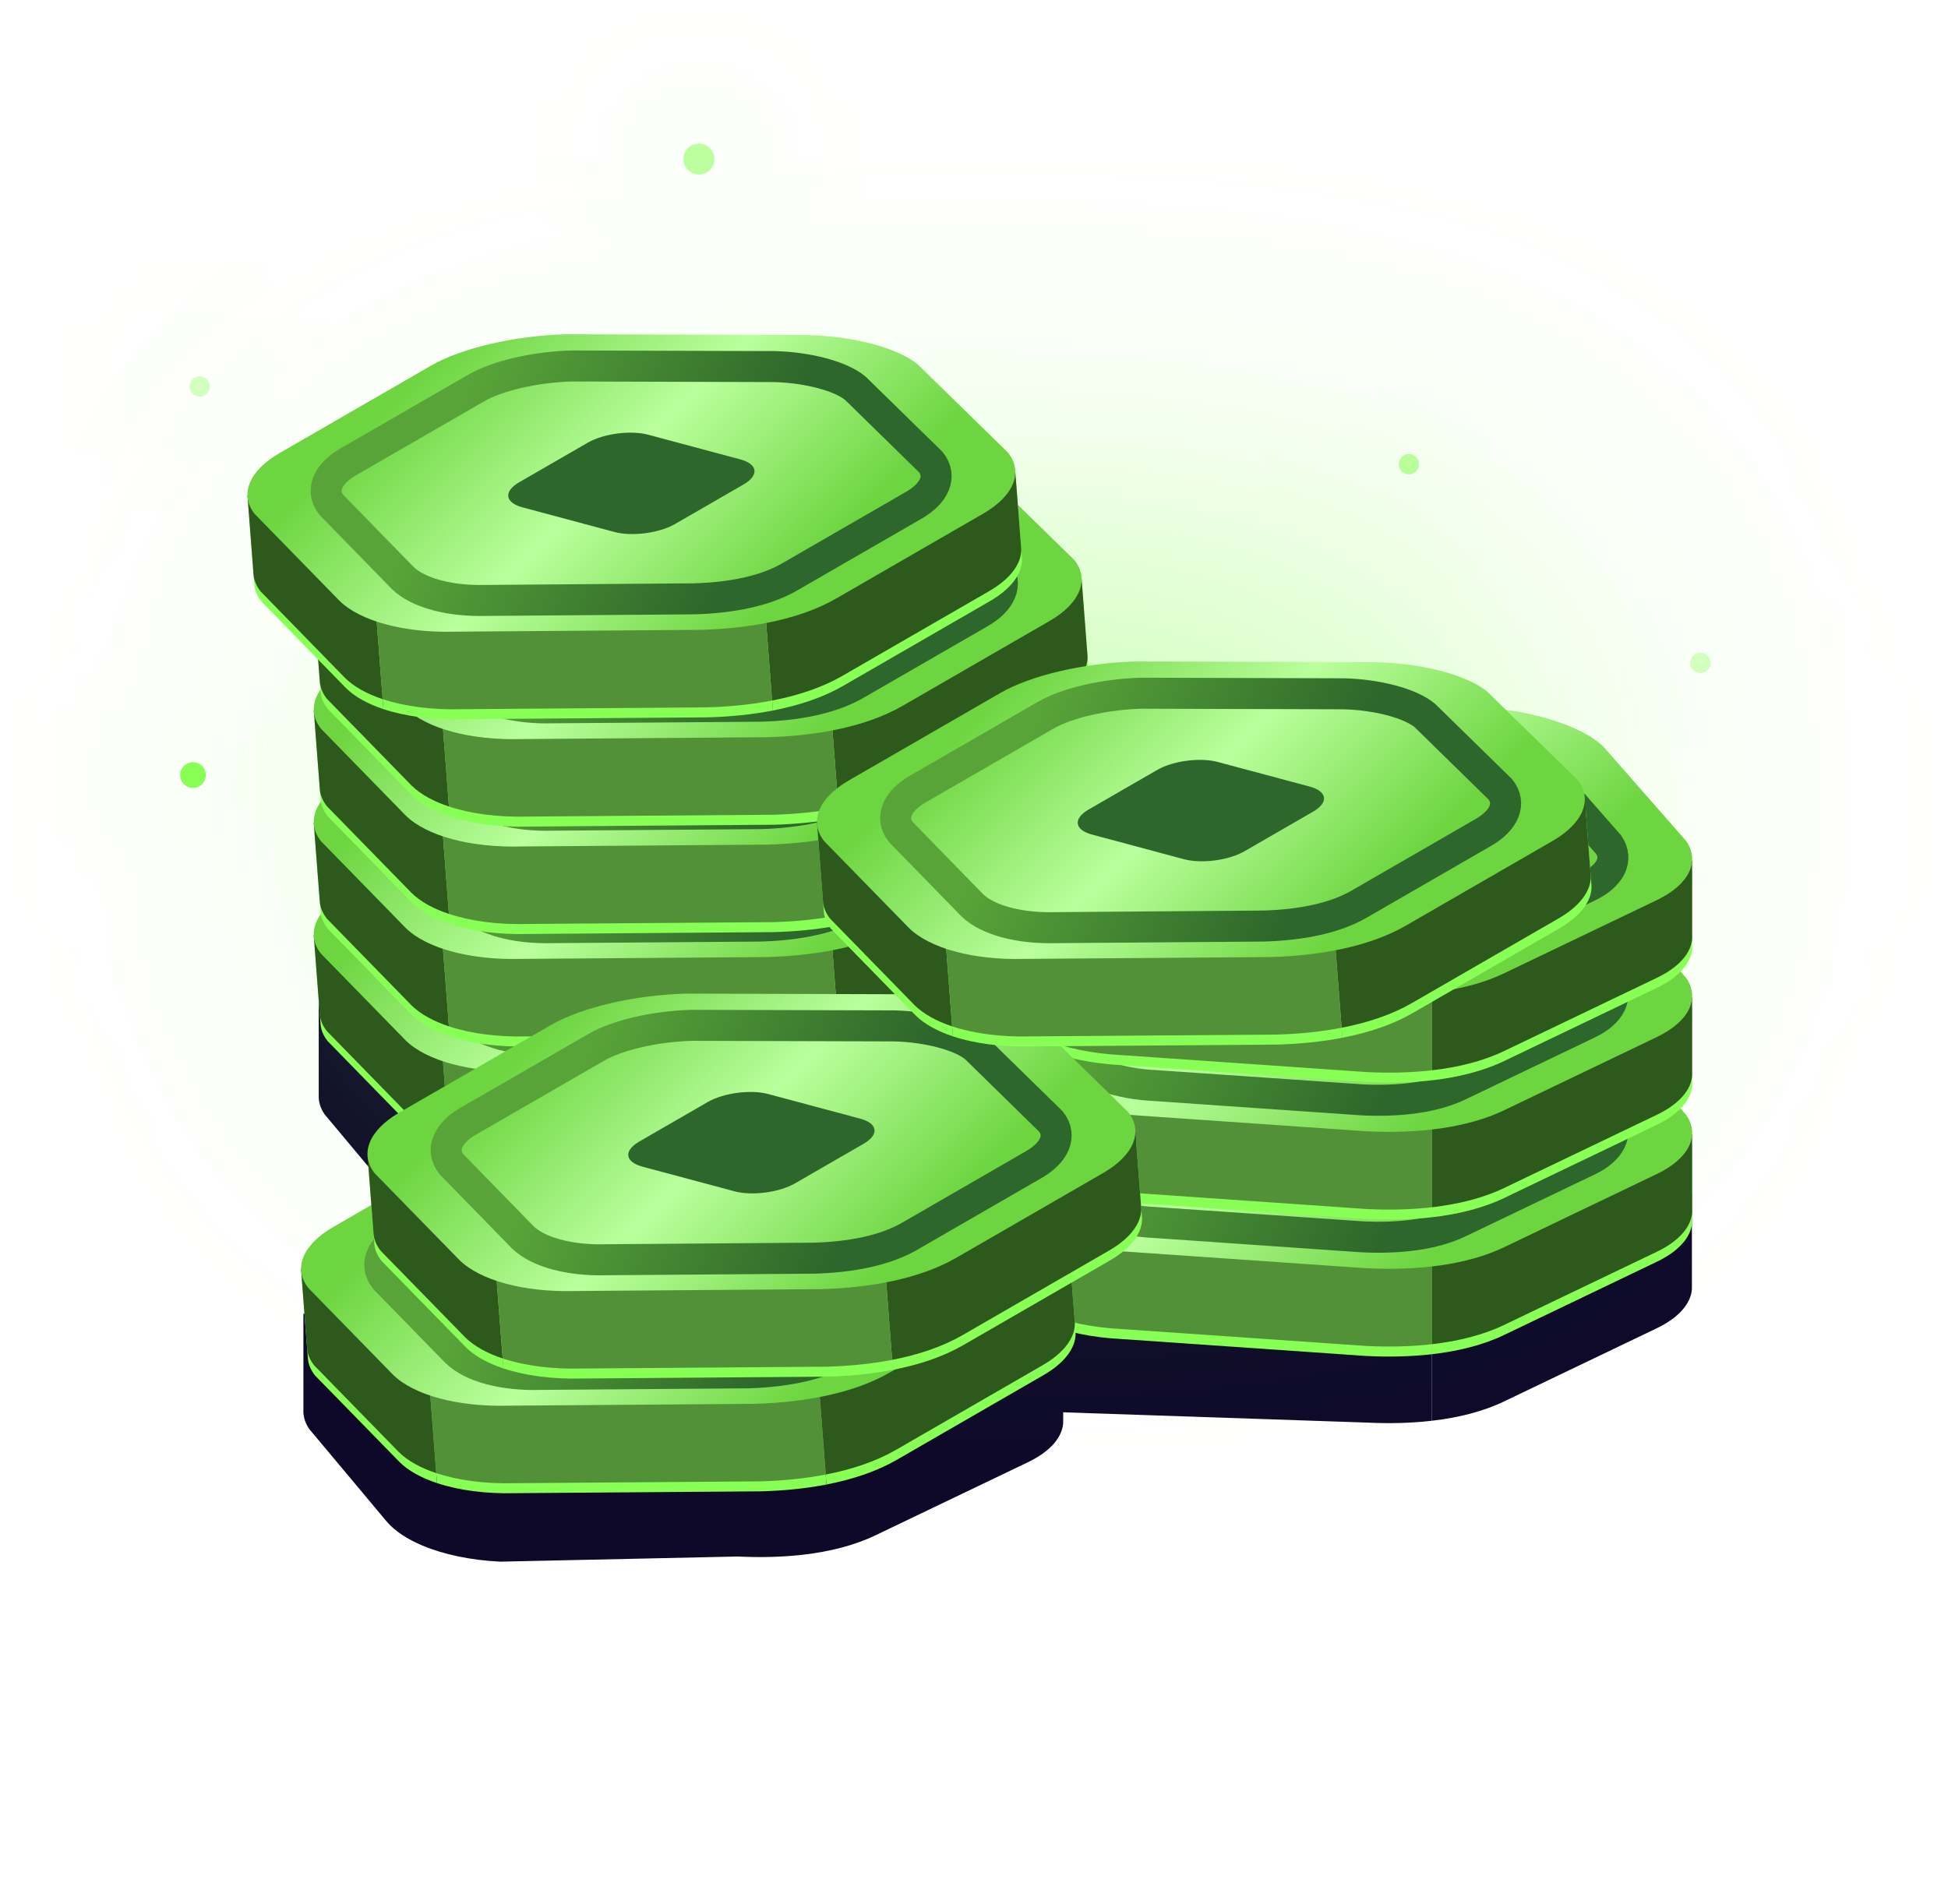
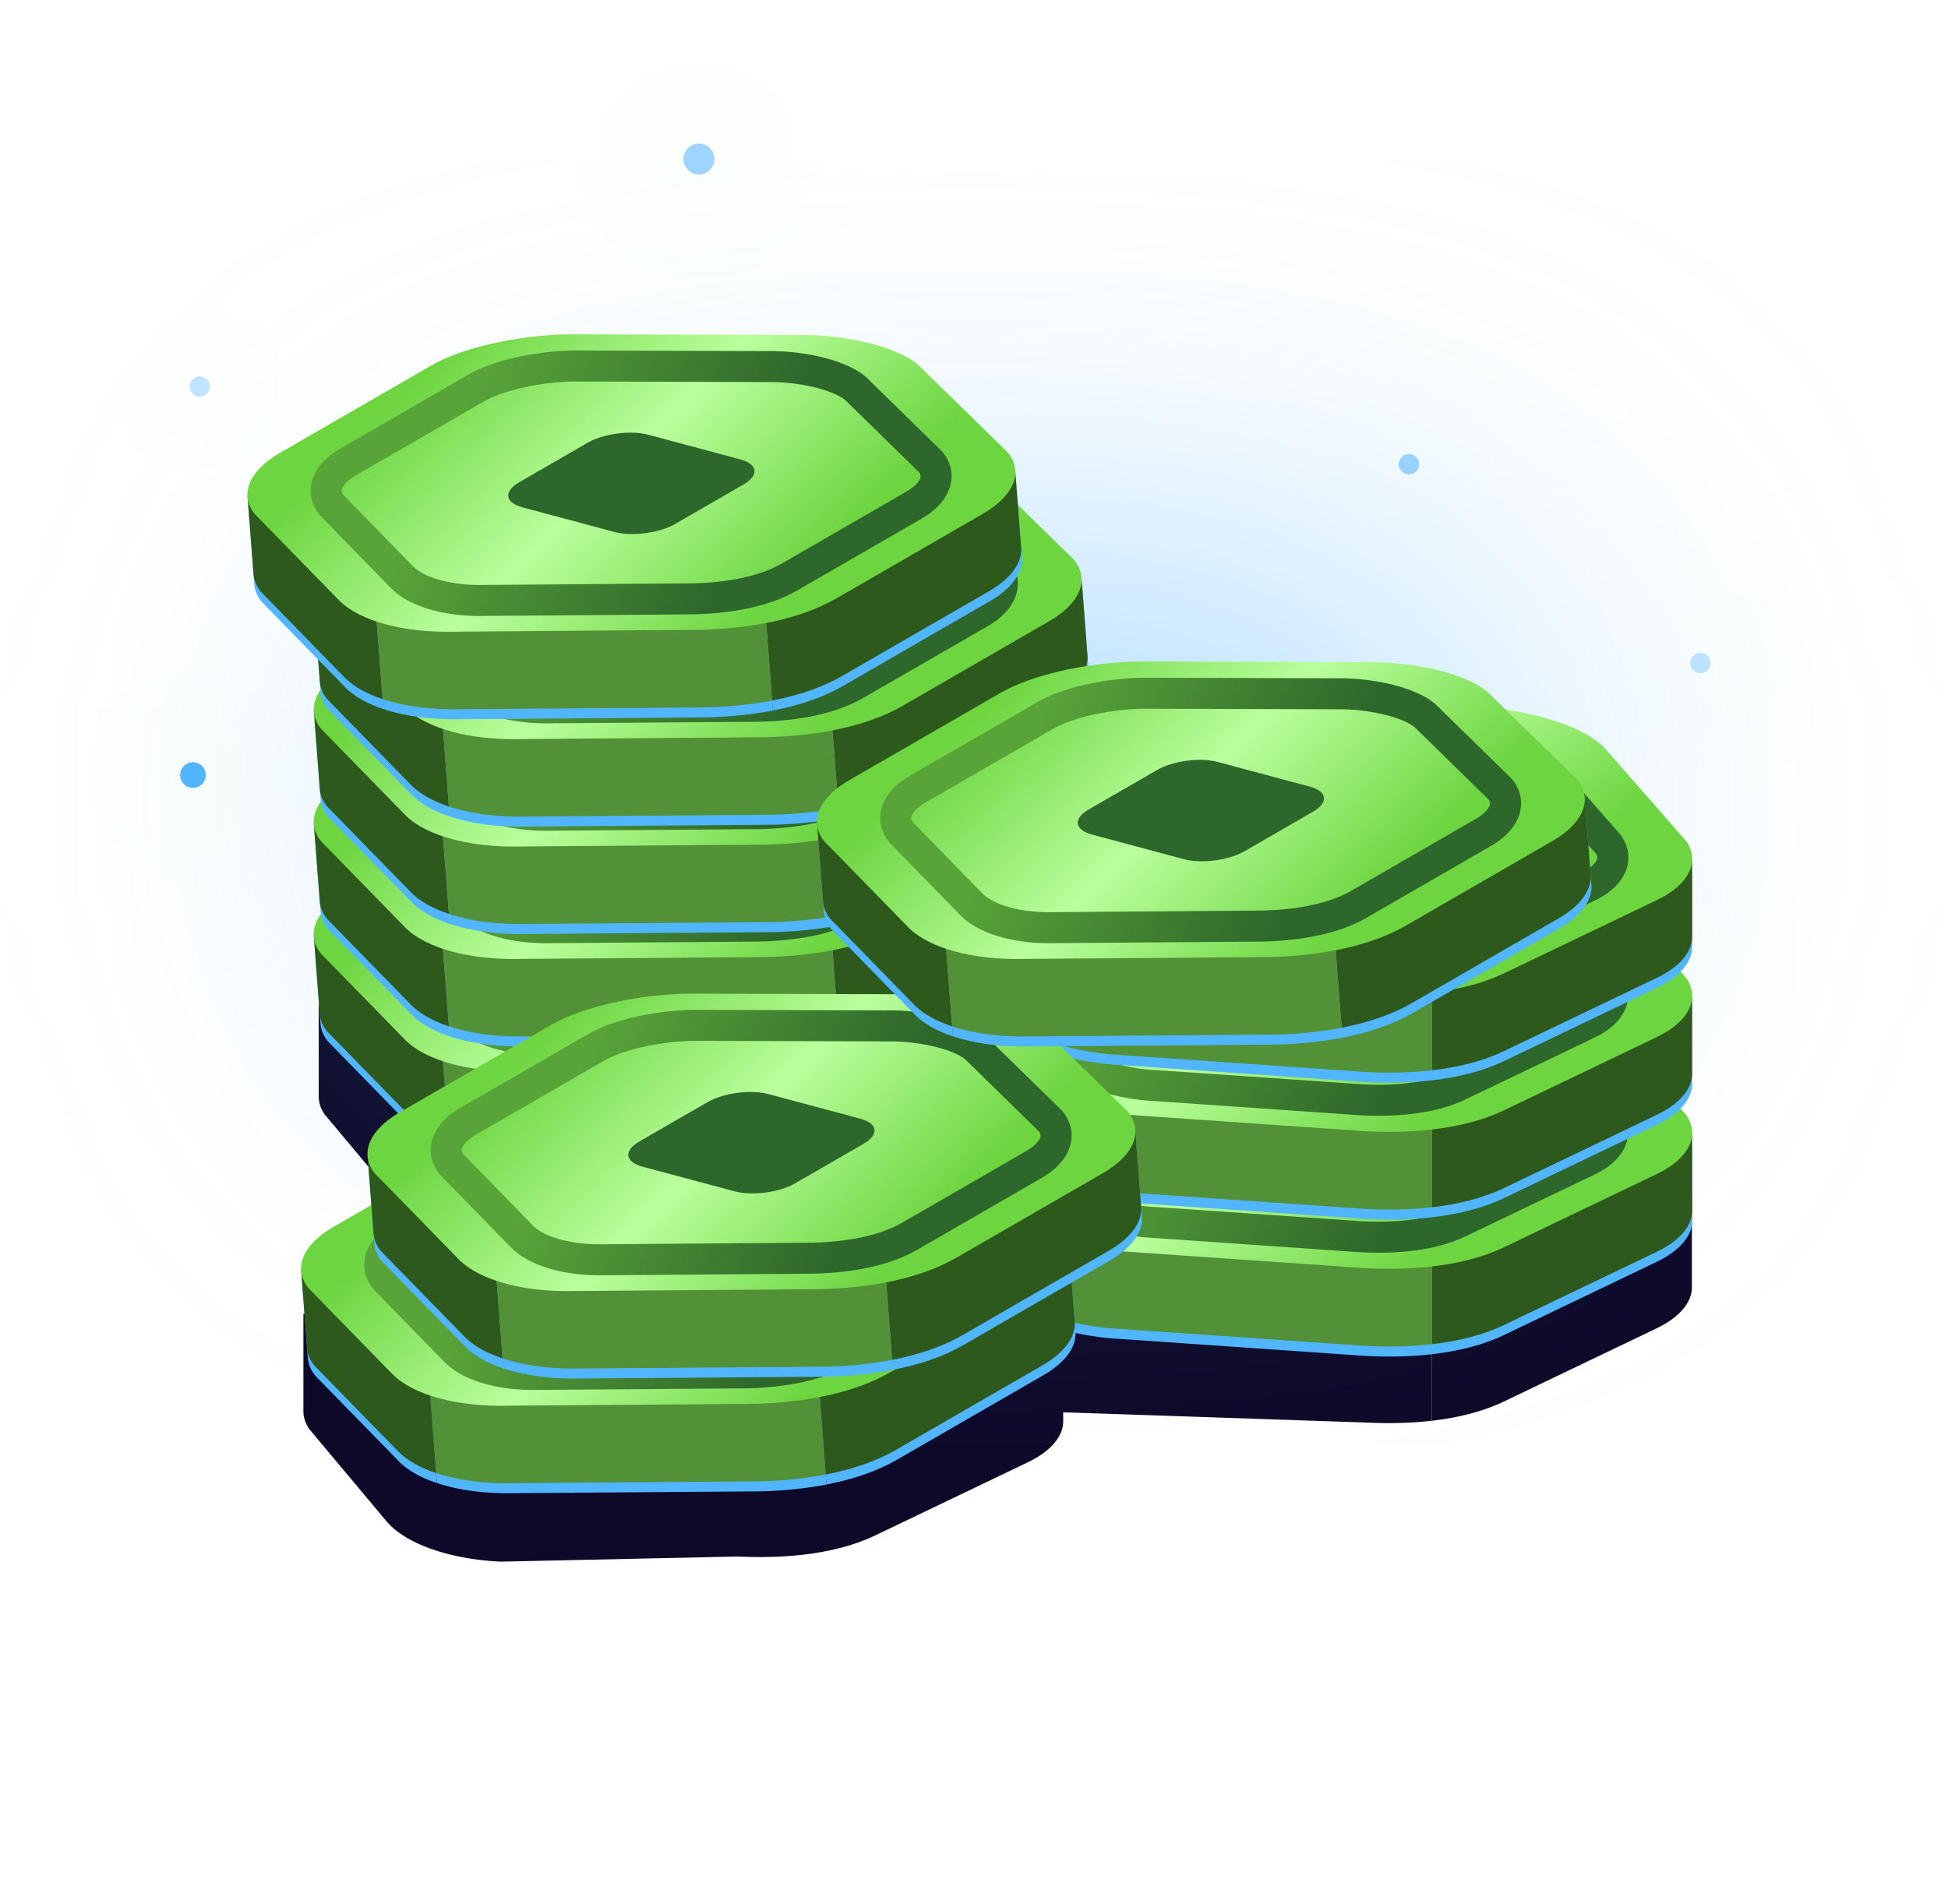
<svg xmlns="http://www.w3.org/2000/svg" width="88" height="86" viewBox="0 0 88 86" fill="none">
  <path fill-rule="evenodd" clip-rule="evenodd" d="M67.932 63.328L74.837 60.018C75.841 59.537 76.387 58.895 76.431 58.244L76.431 53.897L30.174 46.521L30.174 56.755C30.183 57.012 30.27 57.269 30.439 57.517L33.947 61.709C34.312 62.129 34.867 62.494 35.558 62.784L35.558 57.882L64.686 57.882L64.686 64.194C65.885 64.056 66.995 63.777 67.932 63.328Z" fill="#0E0929" />
  <path d="M39.064 63.51L61.728 64.276C62.742 64.326 63.741 64.304 64.686 64.194L64.686 57.882L35.558 57.882L35.558 62.784C36.514 63.185 37.73 63.444 39.064 63.51Z" fill="#0E0929" />
  <path d="M39.53 69.379L46.435 66.069C47.439 65.588 47.985 64.947 48.029 64.296L48.029 59.949L17.886 57.278L13.706 59.367L13.706 63.806C13.714 64.064 13.802 64.321 13.97 64.568L17.479 68.76C17.843 69.181 18.398 69.546 19.09 69.836C20.045 70.237 21.261 70.495 22.595 70.561L33.327 70.328C34.34 70.378 35.339 70.355 36.284 70.246C37.483 70.107 38.593 69.828 39.53 69.379Z" fill="#0E0929" />
  <path d="M42.222 56.16L49.128 52.85C50.131 52.369 50.677 51.727 50.721 51.076L50.721 46.729L18.579 43.058L14.398 45.148L14.398 49.587C14.407 49.844 14.494 50.101 14.663 50.349L18.171 54.541C18.536 54.961 19.091 55.326 19.782 55.617C20.738 56.017 21.954 56.276 23.288 56.342L36.019 57.108C37.032 57.158 38.032 57.136 38.977 57.027C40.176 56.888 41.286 56.609 42.222 56.16Z" fill="#0E0929" />
  <g filter="url(#filter0_f_917_8604)">
-     <rect x="19.867" y="27.072" width="48.089" height="18.282" rx="9.141" fill="#88FF55" fill-opacity="0.56" />
+     <rect x="19.867" y="27.072" width="48.089" height="18.282" rx="9.141" fill="#52B5FF" fill-opacity="0.56" />
  </g>
  <g filter="url(#filter1_d_917_8604)">
-     <circle cx="8.718" cy="35.02" r="0.581" fill="#88FF55" />
-     <circle cx="31.574" cy="7.186" r="0.7" fill="#88FF55" fill-opacity="0.56" />
-     <circle opacity="0.36" cx="9.024" cy="17.462" r="0.46" fill="#88FF55" />
-     <circle opacity="0.36" cx="76.815" cy="29.955" r="0.46" fill="#88FF55" />
-     <circle cx="63.647" cy="20.974" r="0.46" fill="#88FF55" fill-opacity="0.56" />
-     <circle cx="74.33" cy="42.803" r="0.556" fill="#88FF55" />
+     <circle cx="8.718" cy="35.02" r="0.581" fill="#52B5FF" />
+     <circle cx="31.574" cy="7.186" r="0.7" fill="#52B5FF" fill-opacity="0.56" />
+     <circle opacity="0.36" cx="9.024" cy="17.462" r="0.46" fill="#52B5FF" />
+     <circle opacity="0.36" cx="76.815" cy="29.955" r="0.46" fill="#52B5FF" />
+     <circle cx="63.647" cy="20.974" r="0.46" fill="#52B5FF" fill-opacity="0.56" />
+     <circle cx="74.33" cy="42.803" r="0.556" fill="#52B5FF" />
  </g>
-   <path fill-rule="evenodd" clip-rule="evenodd" d="M41.078 50.857L47.71 47.028C48.673 46.472 49.169 45.79 49.163 45.138L48.893 41.629L14.206 42.705L14.483 46.306C14.511 46.562 14.618 46.811 14.805 47.045L18.624 50.957C19.02 51.348 19.601 51.669 20.313 51.906L19.937 47.017L37.425 45.675L37.908 51.969C39.093 51.739 40.178 51.377 41.078 50.857Z" fill="#88FF55" />
-   <path d="M23.863 52.361L34.965 52.277C35.979 52.25 36.974 52.151 37.908 51.969L37.425 45.675L19.937 47.017L20.313 51.906C21.296 52.232 22.528 52.397 23.863 52.361Z" fill="#88FF55" />
+   <path fill-rule="evenodd" clip-rule="evenodd" d="M41.078 50.857L47.71 47.028C48.673 46.472 49.169 45.79 49.163 45.138L48.893 41.629L14.206 42.705L14.483 46.306C14.511 46.562 14.618 46.811 14.805 47.045L18.624 50.957C19.02 51.348 19.601 51.669 20.313 51.906L19.937 47.017L37.425 45.675L37.908 51.969C39.093 51.739 40.178 51.377 41.078 50.857Z" fill="#52B5FF" />
+   <path d="M23.863 52.361L34.965 52.277C35.979 52.25 36.974 52.151 37.908 51.969L37.425 45.675L19.937 47.017L20.313 51.906C21.296 52.232 22.528 52.397 23.863 52.361Z" fill="#52B5FF" />
  <path fill-rule="evenodd" clip-rule="evenodd" d="M41.043 50.406L47.675 46.577C48.638 46.021 49.134 45.339 49.128 44.687L48.859 41.178L14.172 42.254L14.448 45.855C14.476 46.111 14.583 46.36 14.771 46.594L18.589 50.505C18.985 50.897 19.566 51.218 20.278 51.455L19.903 46.566L37.39 45.224L37.873 51.518C39.058 51.288 40.144 50.925 41.043 50.406Z" fill="#2E591C" />
  <path d="M23.828 51.909L34.931 51.826C35.944 51.798 36.94 51.7 37.873 51.518L37.39 45.224L19.903 46.566L20.278 51.455C21.261 51.781 22.494 51.946 23.828 51.909Z" fill="#539139" />
  <path fill-rule="evenodd" clip-rule="evenodd" d="M44.461 36.34L48.529 40.318C49.222 41.183 48.813 42.263 47.406 43.075L40.774 46.904C39.166 47.832 36.963 48.261 34.662 48.324L23.56 48.407C21.259 48.47 19.263 47.935 18.32 47.003L14.502 43.092C13.809 42.227 14.218 41.147 15.624 40.335L22.458 36.39C23.864 35.578 26.269 35.033 28.57 34.97L39.471 35.003C41.571 35.056 43.567 35.59 44.461 36.34Z" fill="url(#paint0_linear_917_8604)" />
  <path fill-rule="evenodd" clip-rule="evenodd" d="M26.447 41.656C25.732 42.068 25.799 42.576 26.596 42.789L30.75 43.902C31.547 44.116 32.773 43.955 33.487 43.542L36.582 41.755C37.297 41.343 37.23 40.835 36.433 40.621L32.279 39.508C31.482 39.295 30.256 39.456 29.541 39.869L26.447 41.656Z" fill="#2E672B" />
  <path d="M37.978 36.429C39.501 36.469 40.979 36.865 41.632 37.407L45.049 40.752C45.548 41.387 45.219 42.148 44.282 42.689L38.664 45.933C37.569 46.565 36.06 46.875 34.341 46.923L24.976 46.994L24.936 46.995C23.339 47.039 21.878 46.666 21.175 45.971L17.96 42.675C17.457 42.039 17.786 41.276 18.724 40.734L24.512 37.392C25.449 36.851 27.13 36.452 28.816 36.402L37.978 36.429Z" stroke="url(#paint1_linear_917_8604)" stroke-width="1.401" stroke-miterlimit="10" />
-   <path fill-rule="evenodd" clip-rule="evenodd" d="M41.078 45.776L47.711 41.947C48.674 41.391 49.169 40.71 49.163 40.057L48.894 36.548L14.207 37.624L14.484 41.225C14.512 41.481 14.619 41.731 14.806 41.965L18.625 45.876C19.02 46.267 19.602 46.588 20.314 46.825L19.938 41.936L37.426 40.594L37.909 46.889C39.093 46.659 40.179 46.296 41.078 45.776Z" fill="#88FF55" />
-   <path d="M23.864 47.28L34.966 47.197C35.98 47.169 36.975 47.07 37.909 46.889L37.426 40.594L19.938 41.936L20.314 46.825C21.297 47.152 22.529 47.316 23.864 47.28Z" fill="#88FF55" />
+   <path fill-rule="evenodd" clip-rule="evenodd" d="M41.078 45.776L47.711 41.947C48.674 41.391 49.169 40.71 49.163 40.057L48.894 36.548L14.207 37.624L14.484 41.225C14.512 41.481 14.619 41.731 14.806 41.965L18.625 45.876C19.02 46.267 19.602 46.588 20.314 46.825L19.938 41.936L37.426 40.594L37.909 46.889C39.093 46.659 40.179 46.296 41.078 45.776Z" fill="#52B5FF" />
+   <path d="M23.864 47.28L34.966 47.197C35.98 47.169 36.975 47.07 37.909 46.889L37.426 40.594L19.938 41.936L20.314 46.825C21.297 47.152 22.529 47.316 23.864 47.28Z" fill="#52B5FF" />
  <path fill-rule="evenodd" clip-rule="evenodd" d="M41.044 45.325L47.676 41.496C48.639 40.94 49.135 40.258 49.129 39.606L48.86 36.097L14.172 37.173L14.449 40.774C14.477 41.03 14.584 41.279 14.771 41.513L18.59 45.425C18.986 45.816 19.567 46.137 20.279 46.374L19.904 41.485L37.391 40.143L37.874 46.438C39.059 46.207 40.145 45.844 41.044 45.325Z" fill="#2E591C" />
  <path d="M23.829 46.828L34.931 46.745C35.945 46.718 36.941 46.619 37.874 46.438L37.391 40.143L19.904 41.485L20.279 46.374C21.262 46.7 22.494 46.865 23.829 46.828Z" fill="#539139" />
  <path fill-rule="evenodd" clip-rule="evenodd" d="M44.462 31.259L48.53 35.237C49.223 36.102 48.814 37.182 47.407 37.994L40.775 41.823C39.167 42.751 36.964 43.18 34.663 43.243L23.561 43.326C21.26 43.389 19.264 42.855 18.321 41.922L14.503 38.011C13.81 37.146 14.219 36.066 15.625 35.254L22.459 31.309C23.865 30.497 26.27 29.952 28.571 29.889L39.472 29.922C41.572 29.975 43.568 30.51 44.462 31.259Z" fill="url(#paint2_linear_917_8604)" />
  <path fill-rule="evenodd" clip-rule="evenodd" d="M26.448 36.575C25.733 36.987 25.8 37.495 26.597 37.708L30.751 38.822C31.548 39.035 32.774 38.874 33.488 38.461L36.583 36.674C37.298 36.262 37.231 35.754 36.434 35.541L32.28 34.428C31.483 34.214 30.257 34.375 29.543 34.788L26.448 36.575Z" fill="#2E672B" />
  <path d="M37.979 31.348C39.502 31.388 40.98 31.784 41.633 32.327L45.05 35.671C45.549 36.306 45.22 37.068 44.283 37.608L38.664 40.852C37.57 41.484 36.062 41.794 34.342 41.842L24.977 41.914L24.937 41.914C23.34 41.958 21.878 41.585 21.176 40.89L17.961 37.594C17.458 36.958 17.787 36.195 18.725 35.653L24.513 32.311C25.45 31.771 27.131 31.371 28.817 31.321L37.979 31.348Z" stroke="url(#paint3_linear_917_8604)" stroke-width="1.401" stroke-miterlimit="10" />
-   <path fill-rule="evenodd" clip-rule="evenodd" d="M41.08 40.696L47.712 36.867C48.675 36.311 49.17 35.629 49.164 34.977L48.895 31.468L14.208 32.544L14.485 36.145C14.513 36.4 14.62 36.65 14.807 36.884L18.626 40.795C19.021 41.187 19.603 41.508 20.314 41.744L19.939 36.856L37.427 35.514L37.91 41.808C39.094 41.578 40.18 41.215 41.08 40.696Z" fill="#88FF55" />
-   <path d="M23.865 42.199L34.967 42.116C35.981 42.088 36.976 41.989 37.91 41.808L37.427 35.514L19.939 36.856L20.314 41.744C21.298 42.071 22.53 42.236 23.865 42.199Z" fill="#88FF55" />
+   <path fill-rule="evenodd" clip-rule="evenodd" d="M41.08 40.696L47.712 36.867C48.675 36.311 49.17 35.629 49.164 34.977L48.895 31.468L14.208 32.544L14.485 36.145C14.513 36.4 14.62 36.65 14.807 36.884L18.626 40.795C19.021 41.187 19.603 41.508 20.314 41.744L19.939 36.856L37.427 35.514L37.91 41.808C39.094 41.578 40.18 41.215 41.08 40.696Z" fill="#52B5FF" />
+   <path d="M23.865 42.199L34.967 42.116C35.981 42.088 36.976 41.989 37.91 41.808L37.427 35.514L19.939 36.856L20.314 41.744C21.298 42.071 22.53 42.236 23.865 42.199Z" fill="#52B5FF" />
  <path fill-rule="evenodd" clip-rule="evenodd" d="M41.045 40.245L47.677 36.416C48.64 35.859 49.136 35.178 49.13 34.526L48.861 31.016L14.174 32.092L14.45 35.693C14.478 35.949 14.585 36.199 14.772 36.433L18.591 40.344C18.987 40.735 19.568 41.057 20.28 41.293L19.905 36.405L37.392 35.063L37.875 41.357C39.06 41.127 40.146 40.764 41.045 40.245Z" fill="#2E591C" />
  <path d="M23.83 41.748L34.932 41.665C35.946 41.637 36.941 41.538 37.875 41.357L37.392 35.063L19.905 36.405L20.28 41.293C21.263 41.62 22.495 41.785 23.83 41.748Z" fill="#539139" />
  <path fill-rule="evenodd" clip-rule="evenodd" d="M44.463 26.178L48.531 30.156C49.224 31.022 48.815 32.101 47.408 32.913L40.776 36.742C39.168 37.671 36.965 38.1 34.664 38.163L23.562 38.246C21.261 38.309 19.265 37.774 18.322 36.842L14.504 32.931C13.811 32.065 14.22 30.986 15.626 30.174L22.459 26.229C23.866 25.416 26.271 24.871 28.572 24.808L39.473 24.841C41.573 24.894 43.569 25.429 44.463 26.178Z" fill="url(#paint4_linear_917_8604)" />
  <path fill-rule="evenodd" clip-rule="evenodd" d="M26.448 31.494C25.734 31.907 25.801 32.414 26.598 32.628L30.752 33.741C31.549 33.955 32.775 33.793 33.489 33.381L36.584 31.594C37.299 31.181 37.232 30.674 36.435 30.46L32.281 29.347C31.483 29.133 30.258 29.295 29.544 29.707L26.448 31.494Z" fill="#2E672B" />
  <path d="M37.98 26.267C39.503 26.307 40.981 26.704 41.634 27.246L45.05 30.59C45.55 31.226 45.221 31.987 44.284 32.528L38.666 35.772C37.571 36.404 36.062 36.714 34.343 36.762L24.978 36.833L24.938 36.834C23.341 36.878 21.88 36.505 21.177 35.81L17.962 32.513C17.459 31.878 17.788 31.114 18.726 30.573L24.514 27.231C25.451 26.69 27.132 26.29 28.817 26.241L37.98 26.267Z" stroke="url(#paint5_linear_917_8604)" stroke-width="1.401" stroke-miterlimit="10" />
-   <path fill-rule="evenodd" clip-rule="evenodd" d="M41.081 35.844L47.713 32.015C48.676 31.458 49.171 30.777 49.165 30.124L48.896 26.615L14.209 27.691L14.486 31.292C14.514 31.548 14.621 31.798 14.808 32.032L18.627 35.943C19.022 36.334 19.604 36.656 20.316 36.892L19.94 32.004L37.428 30.662L37.911 36.956C39.096 36.726 40.181 36.363 41.081 35.844Z" fill="#88FF55" />
-   <path d="M23.866 37.347L34.968 37.264C35.982 37.236 36.977 37.137 37.911 36.956L37.428 30.662L19.94 32.004L20.316 36.892C21.299 37.219 22.531 37.383 23.866 37.347Z" fill="#88FF55" />
+   <path fill-rule="evenodd" clip-rule="evenodd" d="M41.081 35.844L47.713 32.015C48.676 31.458 49.171 30.777 49.165 30.124L48.896 26.615L14.209 27.691L14.486 31.292C14.514 31.548 14.621 31.798 14.808 32.032L18.627 35.943C19.022 36.334 19.604 36.656 20.316 36.892L19.94 32.004L37.428 30.662L37.911 36.956C39.096 36.726 40.181 36.363 41.081 35.844Z" fill="#52B5FF" />
+   <path d="M23.866 37.347L34.968 37.264C35.982 37.236 36.977 37.137 37.911 36.956L37.428 30.662L19.94 32.004L20.316 36.892C21.299 37.219 22.531 37.383 23.866 37.347Z" fill="#52B5FF" />
  <path fill-rule="evenodd" clip-rule="evenodd" d="M41.046 35.392L47.678 31.563C48.641 31.007 49.137 30.326 49.131 29.673L48.862 26.164L14.175 27.24L14.451 30.841C14.479 31.097 14.586 31.347 14.773 31.581L18.592 35.492C18.988 35.883 19.569 36.204 20.281 36.441L19.906 31.552L37.393 30.21L37.876 36.505C39.061 36.275 40.147 35.912 41.046 35.392Z" fill="#2E591C" />
  <path d="M23.831 36.896L34.933 36.812C35.947 36.785 36.942 36.686 37.876 36.505L37.393 30.21L19.906 31.552L20.281 36.441C21.264 36.767 22.496 36.932 23.831 36.896Z" fill="#539139" />
  <path fill-rule="evenodd" clip-rule="evenodd" d="M44.464 21.326L48.532 25.304C49.225 26.169 48.816 27.249 47.409 28.061L40.777 31.89C39.169 32.819 36.966 33.247 34.665 33.31L23.563 33.393C21.262 33.456 19.266 32.922 18.323 31.989L14.505 28.078C13.812 27.213 14.221 26.134 15.627 25.321L22.46 21.376C23.867 20.564 26.272 20.019 28.573 19.956L39.474 19.989C41.574 20.042 43.57 20.577 44.464 21.326Z" fill="url(#paint6_linear_917_8604)" />
  <path fill-rule="evenodd" clip-rule="evenodd" d="M26.45 26.642C25.735 27.054 25.802 27.562 26.599 27.776L30.753 28.889C31.55 29.102 32.776 28.941 33.49 28.528L36.585 26.741C37.3 26.329 37.233 25.821 36.436 25.608L32.282 24.495C31.485 24.281 30.259 24.442 29.544 24.855L26.45 26.642Z" fill="#2E672B" />
  <path d="M37.981 21.415C39.504 21.455 40.982 21.851 41.635 22.394L45.051 25.738C45.551 26.373 45.221 27.135 44.285 27.676L38.666 30.919C37.572 31.551 36.063 31.862 34.344 31.909L24.979 31.981L24.939 31.981C23.342 32.025 21.88 31.652 21.178 30.957L17.963 27.661C17.46 27.025 17.789 26.262 18.727 25.72L24.515 22.378C25.452 21.838 27.133 21.438 28.819 21.388L37.981 21.415Z" stroke="url(#paint7_linear_917_8604)" stroke-width="1.401" stroke-miterlimit="10" />
-   <path fill-rule="evenodd" clip-rule="evenodd" d="M38.085 30.992L44.717 27.163C45.68 26.606 46.176 25.925 46.17 25.272L45.901 21.763L11.214 22.839L11.49 26.44C11.518 26.696 11.625 26.946 11.812 27.18L15.631 31.091C16.027 31.482 16.608 31.803 17.32 32.04L16.945 27.151L34.432 25.809L34.915 32.104C36.1 31.874 37.186 31.511 38.085 30.992Z" fill="#88FF55" />
-   <path d="M20.87 32.495L31.973 32.412C32.986 32.384 33.981 32.285 34.915 32.104L34.432 25.809L16.945 27.151L17.32 32.04C18.303 32.367 19.535 32.531 20.87 32.495Z" fill="#88FF55" />
+   <path fill-rule="evenodd" clip-rule="evenodd" d="M38.085 30.992L44.717 27.163C45.68 26.606 46.176 25.925 46.17 25.272L45.901 21.763L11.214 22.839L11.49 26.44C11.518 26.696 11.625 26.946 11.812 27.18L15.631 31.091C16.027 31.482 16.608 31.803 17.32 32.04L16.945 27.151L34.432 25.809L34.915 32.104C36.1 31.874 37.186 31.511 38.085 30.992Z" fill="#52B5FF" />
+   <path d="M20.87 32.495L31.973 32.412C32.986 32.384 33.981 32.285 34.915 32.104L34.432 25.809L16.945 27.151L17.32 32.04C18.303 32.367 19.535 32.531 20.87 32.495Z" fill="#52B5FF" />
  <path fill-rule="evenodd" clip-rule="evenodd" d="M38.05 30.54L44.682 26.711C45.646 26.155 46.141 25.474 46.135 24.821L45.866 21.312L11.179 22.388L11.455 25.989C11.484 26.245 11.59 26.494 11.778 26.729L15.596 30.64C15.992 31.031 16.573 31.352 17.285 31.589L16.91 26.7L34.397 25.358L34.88 31.653C36.065 31.422 37.151 31.06 38.05 30.54Z" fill="#2E591C" />
  <path d="M20.836 32.044L31.938 31.96C32.952 31.933 33.947 31.834 34.88 31.653L34.397 25.358L16.91 26.7L17.285 31.589C18.269 31.916 19.501 32.08 20.836 32.044Z" fill="#539139" />
  <path fill-rule="evenodd" clip-rule="evenodd" d="M41.468 16.474L45.536 20.452C46.229 21.317 45.821 22.397 44.414 23.209L37.782 27.038C36.174 27.966 33.97 28.395 31.669 28.458L20.567 28.541C18.266 28.604 16.27 28.07 15.328 27.137L11.509 23.226C10.816 22.361 11.225 21.281 12.632 20.469L19.465 16.524C20.872 15.712 23.276 15.167 25.577 15.104L36.478 15.137C38.578 15.19 40.574 15.725 41.468 16.474Z" fill="url(#paint8_linear_917_8604)" />
  <path fill-rule="evenodd" clip-rule="evenodd" d="M23.454 21.79C22.739 22.202 22.806 22.71 23.603 22.924L27.758 24.037C28.555 24.25 29.78 24.089 30.495 23.676L33.59 21.89C34.304 21.477 34.237 20.969 33.44 20.756L29.286 19.643C28.489 19.429 27.264 19.59 26.549 20.003L23.454 21.79Z" fill="#2E672B" />
  <path d="M34.986 16.563C36.508 16.603 37.986 16.999 38.639 17.542L42.056 20.886C42.556 21.521 42.226 22.283 41.289 22.824L35.671 26.067C34.576 26.699 33.068 27.01 31.349 27.057L21.983 27.129L21.943 27.129C20.346 27.173 18.885 26.8 18.183 26.105L14.968 22.809C14.464 22.173 14.793 21.41 15.732 20.868L21.52 17.526C22.456 16.986 24.137 16.586 25.823 16.536L34.986 16.563Z" stroke="url(#paint9_linear_917_8604)" stroke-width="1.401" stroke-miterlimit="10" />
-   <path fill-rule="evenodd" clip-rule="evenodd" d="M67.942 60.321L74.847 57.01C75.85 56.529 76.397 55.888 76.441 55.237L76.441 51.718L41.773 50.136L41.773 53.748C41.782 54.005 41.869 54.262 42.038 54.51L45.546 58.702C45.911 59.122 46.466 59.487 47.157 59.777L47.157 54.874L64.696 54.874L64.696 61.187C65.895 61.048 67.005 60.77 67.942 60.321Z" fill="#88FF55" />
-   <path d="M50.663 60.502L61.739 61.269C62.752 61.319 63.751 61.296 64.696 61.187L64.696 54.874L47.157 54.874L47.157 59.777C48.113 60.178 49.329 60.437 50.663 60.502Z" fill="#88FF55" />
+   <path fill-rule="evenodd" clip-rule="evenodd" d="M67.942 60.321L74.847 57.01C75.85 56.529 76.397 55.888 76.441 55.237L76.441 51.718L41.773 50.136L41.773 53.748C41.782 54.005 41.869 54.262 42.038 54.51L45.546 58.702C45.911 59.122 46.466 59.487 47.157 59.777L47.157 54.874L64.696 54.874L64.696 61.187C65.895 61.048 67.005 60.77 67.942 60.321Z" fill="#52B5FF" />
+   <path d="M50.663 60.502L61.739 61.269C62.752 61.319 63.751 61.296 64.696 61.187L64.696 54.874L47.157 54.874L47.157 59.777C48.113 60.178 49.329 60.437 50.663 60.502Z" fill="#52B5FF" />
  <path fill-rule="evenodd" clip-rule="evenodd" d="M67.942 59.868L74.847 56.558C75.85 56.077 76.397 55.435 76.441 54.784L76.441 51.265L41.773 49.683L41.773 53.295C41.782 53.552 41.869 53.809 42.038 54.057L45.546 58.249C45.911 58.669 46.466 59.034 47.157 59.324L47.157 54.422L64.696 54.422L64.696 60.734C65.895 60.596 67.005 60.317 67.942 59.868Z" fill="#2E591C" />
  <path d="M50.663 60.05L61.739 60.816C62.752 60.866 63.751 60.844 64.696 60.734L64.696 54.422L47.157 54.422L47.157 59.324C48.113 59.725 49.329 59.984 50.663 60.05Z" fill="#539139" />
  <path fill-rule="evenodd" clip-rule="evenodd" d="M72.426 46.105L76.178 50.382C76.802 51.298 76.312 52.343 74.847 53.045L67.942 56.356C66.267 57.158 64.037 57.417 61.739 57.304L50.663 56.537C48.364 56.424 46.414 55.738 45.546 54.736L42.038 50.544C41.413 49.629 41.903 48.584 43.368 47.881L50.483 44.471C51.948 43.769 54.388 43.409 56.686 43.523L67.553 44.39C69.643 44.603 71.592 45.289 72.426 46.105Z" fill="url(#paint10_linear_917_8604)" />
  <path fill-rule="evenodd" clip-rule="evenodd" d="M54.057 50.026C53.313 50.383 53.341 50.894 54.12 51.168L58.177 52.596C58.955 52.87 60.189 52.803 60.933 52.446L64.156 50.901C64.9 50.544 64.872 50.033 64.094 49.759L60.037 48.331C59.258 48.057 58.024 48.125 57.28 48.481L54.057 50.026Z" fill="#2E672B" />
  <path d="M65.956 45.697C67.471 45.854 68.915 46.362 69.524 46.953L72.674 50.549C73.124 51.22 72.737 51.954 71.762 52.422L65.912 55.226C64.772 55.773 63.244 55.967 61.526 55.883L52.183 55.237L52.143 55.235C50.547 55.156 49.119 54.672 48.472 53.926L45.519 50.393C45.066 49.721 45.452 48.985 46.429 48.517L52.456 45.628C53.431 45.16 55.138 44.89 56.822 44.97L65.956 45.697Z" stroke="url(#paint11_linear_917_8604)" stroke-width="1.401" stroke-miterlimit="10" />
-   <path fill-rule="evenodd" clip-rule="evenodd" d="M67.942 54.133L74.847 50.822C75.85 50.342 76.397 49.7 76.441 49.049L76.441 45.529L41.773 43.948L41.773 47.56C41.782 47.817 41.869 48.074 42.038 48.322L45.546 52.514C45.911 52.934 46.466 53.299 47.157 53.589L47.157 48.686L64.696 48.686L64.696 54.999C65.895 54.86 67.005 54.582 67.942 54.133Z" fill="#88FF55" />
-   <path d="M50.663 54.314L61.739 55.081C62.752 55.131 63.751 55.108 64.696 54.999L64.696 48.686L47.157 48.686L47.157 53.589C48.113 53.99 49.329 54.248 50.663 54.314Z" fill="#88FF55" />
+   <path fill-rule="evenodd" clip-rule="evenodd" d="M67.942 54.133L74.847 50.822C75.85 50.342 76.397 49.7 76.441 49.049L76.441 45.529L41.773 43.948L41.773 47.56C41.782 47.817 41.869 48.074 42.038 48.322L45.546 52.514C45.911 52.934 46.466 53.299 47.157 53.589L47.157 48.686L64.696 48.686L64.696 54.999C65.895 54.86 67.005 54.582 67.942 54.133Z" fill="#52B5FF" />
+   <path d="M50.663 54.314L61.739 55.081C62.752 55.131 63.751 55.108 64.696 54.999L64.696 48.686L47.157 48.686L47.157 53.589C48.113 53.99 49.329 54.248 50.663 54.314Z" fill="#52B5FF" />
  <path fill-rule="evenodd" clip-rule="evenodd" d="M67.942 53.68L74.847 50.37C75.85 49.889 76.397 49.247 76.441 48.596L76.441 45.077L41.773 43.495L41.773 47.107C41.782 47.364 41.869 47.621 42.038 47.869L45.546 52.061C45.911 52.481 46.466 52.846 47.157 53.136L47.157 48.234L64.696 48.234L64.696 54.547C65.895 54.408 67.005 54.129 67.942 53.68Z" fill="#2E591C" />
  <path d="M50.663 53.861L61.739 54.628C62.752 54.678 63.751 54.656 64.696 54.547L64.696 48.234L47.157 48.234L47.157 53.136C48.113 53.537 49.329 53.796 50.663 53.861Z" fill="#539139" />
  <path fill-rule="evenodd" clip-rule="evenodd" d="M72.426 39.917L76.178 44.194C76.802 45.11 76.312 46.155 74.847 46.857L67.942 50.168C66.267 50.97 64.037 51.229 61.739 51.116L50.663 50.349C48.364 50.236 46.414 49.55 45.546 48.548L42.038 44.356C41.413 43.441 41.903 42.396 43.368 41.693L50.483 38.283C51.948 37.581 54.388 37.221 56.686 37.335L67.553 38.202C69.643 38.415 71.592 39.101 72.426 39.917Z" fill="url(#paint12_linear_917_8604)" />
  <path fill-rule="evenodd" clip-rule="evenodd" d="M54.057 43.838C53.313 44.195 53.341 44.706 54.12 44.98L58.177 46.408C58.955 46.682 60.189 46.615 60.933 46.258L64.156 44.713C64.9 44.356 64.872 43.845 64.094 43.571L60.037 42.144C59.258 41.87 58.024 41.937 57.28 42.293L54.057 43.838Z" fill="#2E672B" />
  <path d="M65.956 39.509C67.471 39.666 68.915 40.174 69.524 40.765L72.674 44.361C73.124 45.032 72.737 45.766 71.762 46.234L65.912 49.038C64.772 49.585 63.244 49.779 61.526 49.695L52.183 49.049L52.143 49.047C50.547 48.968 49.119 48.484 48.472 47.738L45.519 44.205C45.066 43.533 45.452 42.797 46.429 42.329L52.456 39.44C53.431 38.972 55.138 38.702 56.822 38.782L65.956 39.509Z" stroke="url(#paint13_linear_917_8604)" stroke-width="1.401" stroke-miterlimit="10" />
-   <path fill-rule="evenodd" clip-rule="evenodd" d="M67.942 47.944L74.848 44.634C75.851 44.153 76.397 43.512 76.441 42.861L76.441 39.341L41.773 37.76L41.773 41.371C41.782 41.629 41.87 41.886 42.038 42.133L45.547 46.325C45.911 46.746 46.466 47.111 47.158 47.401L47.158 42.498L64.696 42.498L64.696 48.811C65.895 48.672 67.006 48.393 67.942 47.944Z" fill="#88FF55" />
-   <path d="M50.663 48.126L61.739 48.893C62.752 48.943 63.752 48.92 64.696 48.811L64.696 42.498L47.158 42.498L47.158 47.401C48.113 47.802 49.329 48.06 50.663 48.126Z" fill="#88FF55" />
+   <path fill-rule="evenodd" clip-rule="evenodd" d="M67.942 47.944L74.848 44.634C75.851 44.153 76.397 43.512 76.441 42.861L76.441 39.341L41.773 37.76L41.773 41.371C41.782 41.629 41.87 41.886 42.038 42.133L45.547 46.325C45.911 46.746 46.466 47.111 47.158 47.401L47.158 42.498L64.696 42.498L64.696 48.811C65.895 48.672 67.006 48.393 67.942 47.944Z" fill="#52B5FF" />
+   <path d="M50.663 48.126L61.739 48.893C62.752 48.943 63.752 48.92 64.696 48.811L64.696 42.498L47.158 42.498L47.158 47.401C48.113 47.802 49.329 48.06 50.663 48.126Z" fill="#52B5FF" />
  <path fill-rule="evenodd" clip-rule="evenodd" d="M67.942 47.492L74.848 44.181C75.851 43.701 76.397 43.059 76.441 42.408L76.441 38.889L41.773 37.307L41.773 40.919C41.782 41.176 41.87 41.433 42.038 41.681L45.547 45.873C45.911 46.293 46.466 46.658 47.158 46.948L47.158 42.045L64.696 42.045L64.696 48.358C65.895 48.219 67.006 47.941 67.942 47.492Z" fill="#2E591C" />
  <path d="M50.663 47.673L61.739 48.44C62.752 48.49 63.752 48.468 64.696 48.358L64.696 42.045L47.158 42.045L47.158 46.948C48.113 47.349 49.329 47.608 50.663 47.673Z" fill="#539139" />
  <path fill-rule="evenodd" clip-rule="evenodd" d="M72.426 33.728L76.178 38.006C76.803 38.922 76.313 39.967 74.848 40.669L67.942 43.979C66.268 44.782 64.038 45.041 61.739 44.928L50.663 44.161C48.364 44.048 46.415 43.362 45.547 42.36L42.038 38.168C41.414 37.253 41.904 36.207 43.369 35.505L50.484 32.095C51.949 31.392 54.388 31.033 56.687 31.146L67.554 32.013C69.643 32.227 71.592 32.913 72.426 33.728Z" fill="url(#paint14_linear_917_8604)" />
  <path fill-rule="evenodd" clip-rule="evenodd" d="M54.058 37.65C53.314 38.007 53.342 38.518 54.12 38.792L58.177 40.219C58.956 40.493 60.19 40.426 60.934 40.07L64.156 38.525C64.9 38.168 64.873 37.657 64.094 37.383L60.037 35.955C59.259 35.681 58.025 35.748 57.281 36.105L54.058 37.65Z" fill="#2E672B" />
  <path d="M65.956 33.321C67.471 33.477 68.915 33.986 69.524 34.577L72.675 38.172C73.125 38.844 72.738 39.578 71.762 40.046L65.912 42.85C64.772 43.396 63.245 43.59 61.527 43.507L52.183 42.861L52.143 42.858C50.548 42.78 49.119 42.296 48.472 41.55L45.519 38.017C45.066 37.344 45.452 36.609 46.429 36.14L52.456 33.251C53.431 32.784 55.138 32.514 56.822 32.593L65.956 33.321Z" stroke="url(#paint15_linear_917_8604)" stroke-width="1.401" stroke-miterlimit="10" />
-   <path fill-rule="evenodd" clip-rule="evenodd" d="M40.506 65.963L47.138 62.134C48.102 61.578 48.597 60.896 48.591 60.244L48.322 56.735L13.635 57.811L13.911 61.412C13.94 61.667 14.046 61.917 14.234 62.151L18.052 66.062C18.448 66.454 19.03 66.775 19.741 67.011L19.366 62.123L36.853 60.781L37.336 67.075C38.521 66.845 39.607 66.482 40.506 65.963Z" fill="#88FF55" />
-   <path d="M23.292 67.466L34.394 67.383C35.408 67.355 36.403 67.257 37.336 67.075L36.853 60.781L19.366 62.123L19.741 67.011C20.725 67.338 21.957 67.503 23.292 67.466Z" fill="#88FF55" />
+   <path fill-rule="evenodd" clip-rule="evenodd" d="M40.506 65.963L47.138 62.134C48.102 61.578 48.597 60.896 48.591 60.244L48.322 56.735L13.635 57.811L13.911 61.412C13.94 61.667 14.046 61.917 14.234 62.151L18.052 66.062C18.448 66.454 19.03 66.775 19.741 67.011L19.366 62.123L36.853 60.781L37.336 67.075C38.521 66.845 39.607 66.482 40.506 65.963Z" fill="#52B5FF" />
+   <path d="M23.292 67.466L34.394 67.383C35.408 67.355 36.403 67.257 37.336 67.075L36.853 60.781L19.366 62.123L19.741 67.011C20.725 67.338 21.957 67.503 23.292 67.466Z" fill="#52B5FF" />
  <path fill-rule="evenodd" clip-rule="evenodd" d="M40.472 65.512L47.104 61.683C48.067 61.127 48.562 60.445 48.556 59.793L48.287 56.283L13.6 57.359L13.877 60.961C13.905 61.216 14.012 61.466 14.199 61.7L18.018 65.611C18.413 66.002 18.995 66.324 19.707 66.56L19.331 61.672L36.819 60.33L37.302 66.624C38.487 66.394 39.572 66.031 40.472 65.512Z" fill="#2E591C" />
  <path d="M23.257 67.015L34.359 66.932C35.373 66.904 36.368 66.805 37.302 66.624L36.819 60.33L19.331 61.672L19.707 66.56C20.69 66.887 21.922 67.052 23.257 67.015Z" fill="#539139" />
  <path fill-rule="evenodd" clip-rule="evenodd" d="M43.89 51.445L47.958 55.423C48.651 56.289 48.242 57.368 46.835 58.181L40.203 62.01C38.595 62.938 36.391 63.367 34.09 63.43L22.988 63.513C20.688 63.576 18.692 63.041 17.749 62.109L13.931 58.198C13.238 57.333 13.646 56.253 15.053 55.441L21.886 51.495C23.293 50.683 25.698 50.139 27.999 50.075L38.9 50.108C41 50.161 42.996 50.696 43.89 51.445Z" fill="url(#paint16_linear_917_8604)" />
  <path fill-rule="evenodd" clip-rule="evenodd" d="M25.875 56.761C25.161 57.174 25.227 57.681 26.024 57.895L30.179 59.008C30.976 59.222 32.201 59.06 32.916 58.648L36.011 56.861C36.726 56.448 36.659 55.941 35.862 55.727L31.707 54.614C30.91 54.4 29.685 54.562 28.97 54.974L25.875 56.761Z" fill="#2E672B" />
  <path d="M37.407 51.534C38.93 51.574 40.408 51.971 41.06 52.513L44.477 55.857C44.977 56.493 44.647 57.254 43.71 57.795L38.092 61.039C36.997 61.671 35.489 61.981 33.77 62.029L24.404 62.1L24.364 62.101C22.768 62.145 21.306 61.772 20.604 61.077L17.389 57.78C16.886 57.145 17.215 56.382 18.153 55.84L23.941 52.498C24.878 51.957 26.559 51.557 28.244 51.508L37.407 51.534Z" stroke="url(#paint17_linear_917_8604)" stroke-width="1.401" stroke-miterlimit="10" />
-   <path fill-rule="evenodd" clip-rule="evenodd" d="M43.507 60.782L50.139 56.953C51.103 56.397 51.598 55.715 51.592 55.063L51.323 51.553L16.636 52.63L16.912 56.23C16.941 56.486 17.047 56.736 17.235 56.97L21.053 60.881C21.449 61.273 22.031 61.594 22.742 61.83L22.367 56.942L39.854 55.6L40.337 61.894C41.522 61.664 42.608 61.301 43.507 60.782Z" fill="#88FF55" />
-   <path d="M26.293 62.285L37.395 62.202C38.409 62.174 39.404 62.075 40.337 61.894L39.854 55.6L22.367 56.942L22.742 61.83C23.726 62.157 24.958 62.322 26.293 62.285Z" fill="#88FF55" />
+   <path fill-rule="evenodd" clip-rule="evenodd" d="M43.507 60.782L50.139 56.953C51.103 56.397 51.598 55.715 51.592 55.063L51.323 51.553L16.636 52.63L16.912 56.23C16.941 56.486 17.047 56.736 17.235 56.97L21.053 60.881C21.449 61.273 22.031 61.594 22.742 61.83L22.367 56.942L39.854 55.6L40.337 61.894C41.522 61.664 42.608 61.301 43.507 60.782Z" fill="#52B5FF" />
+   <path d="M26.293 62.285L37.395 62.202C38.409 62.174 39.404 62.075 40.337 61.894L39.854 55.6L22.367 56.942L22.742 61.83C23.726 62.157 24.958 62.322 26.293 62.285Z" fill="#52B5FF" />
  <path fill-rule="evenodd" clip-rule="evenodd" d="M43.473 60.331L50.105 56.502C51.068 55.945 51.563 55.264 51.557 54.611L51.288 51.102L16.601 52.178L16.878 55.779C16.906 56.035 17.013 56.285 17.2 56.519L21.019 60.43C21.415 60.821 21.996 61.143 22.708 61.379L22.332 56.491L39.82 55.148L40.303 61.443C41.488 61.213 42.573 60.85 43.473 60.331Z" fill="#2E591C" />
  <path d="M26.258 61.834L37.36 61.751C38.374 61.723 39.369 61.624 40.303 61.443L39.82 55.148L22.332 56.491L22.708 61.379C23.691 61.706 24.923 61.87 26.258 61.834Z" fill="#539139" />
  <path fill-rule="evenodd" clip-rule="evenodd" d="M46.891 46.264L50.959 50.242C51.652 51.108 51.243 52.187 49.836 52.999L43.204 56.828C41.596 57.757 39.392 58.185 37.092 58.248L25.989 58.332C23.689 58.395 21.693 57.86 20.75 56.928L16.931 53.017C16.238 52.151 16.647 51.072 18.054 50.26L24.887 46.314C26.294 45.502 28.699 44.957 31 44.894L41.901 44.927C44.001 44.98 45.997 45.515 46.891 46.264Z" fill="url(#paint18_linear_917_8604)" />
  <path fill-rule="evenodd" clip-rule="evenodd" d="M28.876 51.58C28.162 51.993 28.228 52.5 29.026 52.714L33.18 53.827C33.977 54.041 35.202 53.879 35.917 53.467L39.012 51.68C39.727 51.267 39.66 50.76 38.863 50.546L34.708 49.433C33.911 49.219 32.686 49.381 31.971 49.793L28.876 51.58Z" fill="#2E672B" />
  <path d="M40.408 46.353C41.931 46.393 43.409 46.789 44.061 47.332L47.478 50.676C47.978 51.311 47.648 52.073 46.711 52.614L41.093 55.858C39.998 56.49 38.49 56.8 36.771 56.848L27.405 56.919L27.365 56.92C25.769 56.964 24.307 56.59 23.605 55.896L20.39 52.599C19.887 51.963 20.215 51.2 21.154 50.658L26.942 47.317C27.879 46.776 29.56 46.376 31.245 46.327L40.408 46.353Z" stroke="url(#paint19_linear_917_8604)" stroke-width="1.401" stroke-miterlimit="10" />
-   <path fill-rule="evenodd" clip-rule="evenodd" d="M63.812 45.776L70.444 41.947C71.407 41.391 71.903 40.71 71.897 40.057L71.628 36.548L36.941 37.624L37.217 41.225C37.245 41.481 37.352 41.731 37.539 41.965L41.358 45.876C41.754 46.267 42.335 46.588 43.047 46.825L42.672 41.936L60.159 40.594L60.642 46.889C61.827 46.659 62.913 46.296 63.812 45.776Z" fill="#88FF55" />
-   <path d="M46.597 47.28L57.7 47.197C58.713 47.169 59.709 47.07 60.642 46.889L60.159 40.594L42.672 41.936L43.047 46.825C44.03 47.152 45.263 47.316 46.597 47.28Z" fill="#88FF55" />
+   <path fill-rule="evenodd" clip-rule="evenodd" d="M63.812 45.776L70.444 41.947C71.407 41.391 71.903 40.71 71.897 40.057L71.628 36.548L36.941 37.624L37.217 41.225C37.245 41.481 37.352 41.731 37.539 41.965L41.358 45.876C41.754 46.267 42.335 46.588 43.047 46.825L42.672 41.936L60.159 40.594L60.642 46.889C61.827 46.659 62.913 46.296 63.812 45.776Z" fill="#52B5FF" />
+   <path d="M46.597 47.28L57.7 47.197C58.713 47.169 59.709 47.07 60.642 46.889L60.159 40.594L42.672 41.936L43.047 46.825C44.03 47.152 45.263 47.316 46.597 47.28Z" fill="#52B5FF" />
  <path fill-rule="evenodd" clip-rule="evenodd" d="M63.777 45.325L70.409 41.496C71.373 40.94 71.868 40.258 71.862 39.606L71.593 36.097L36.906 37.173L37.182 40.774C37.211 41.03 37.317 41.279 37.505 41.513L41.323 45.425C41.719 45.816 42.301 46.137 43.012 46.374L42.637 41.485L60.124 40.143L60.607 46.438C61.792 46.207 62.878 45.844 63.777 45.325Z" fill="#2E591C" />
  <path d="M46.563 46.828L57.665 46.745C58.679 46.718 59.674 46.619 60.607 46.438L60.124 40.143L42.637 41.485L43.012 46.374C43.996 46.7 45.228 46.865 46.563 46.828Z" fill="#539139" />
  <path fill-rule="evenodd" clip-rule="evenodd" d="M67.195 31.259L71.263 35.237C71.956 36.102 71.547 37.182 70.141 37.994L63.509 41.823C61.901 42.751 59.697 43.18 57.396 43.243L46.294 43.326C43.993 43.389 41.997 42.855 41.055 41.922L37.236 38.011C36.543 37.146 36.952 36.066 38.359 35.254L45.192 31.309C46.599 30.497 49.004 29.952 51.304 29.889L62.206 29.922C64.305 29.975 66.301 30.51 67.195 31.259Z" fill="url(#paint20_linear_917_8604)" />
  <path fill-rule="evenodd" clip-rule="evenodd" d="M49.181 36.575C48.466 36.987 48.533 37.495 49.33 37.708L53.485 38.822C54.282 39.035 55.507 38.874 56.222 38.461L59.317 36.674C60.031 36.262 59.965 35.754 59.167 35.541L55.013 34.428C54.216 34.214 52.99 34.375 52.276 34.788L49.181 36.575Z" fill="#2E672B" />
  <path d="M60.713 31.348C62.235 31.388 63.714 31.784 64.366 32.327L67.783 35.671C68.283 36.306 67.953 37.068 67.016 37.608L61.398 40.852C60.303 41.484 58.795 41.794 57.076 41.842L47.71 41.914L47.67 41.914C46.073 41.958 44.612 41.585 43.91 40.89L40.695 37.594C40.191 36.958 40.52 36.195 41.459 35.653L47.247 32.311C48.183 31.771 49.864 31.371 51.55 31.321L60.713 31.348Z" stroke="url(#paint21_linear_917_8604)" stroke-width="1.401" stroke-miterlimit="10" />
  <defs>
    <filter id="filter0_f_917_8604" x="-0" y="7.205" width="87.823" height="58.016" filterUnits="userSpaceOnUse" color-interpolation-filters="sRGB">
      <feFlood flood-opacity="0" result="BackgroundImageFix" />
      <feBlend mode="normal" in="SourceGraphic" in2="BackgroundImageFix" result="shape" />
      <feGaussianBlur stdDeviation="9.933" result="effect1_foregroundBlur_917_8604" />
    </filter>
    <filter id="filter1_d_917_8604" x="1.704" y="0.054" width="82.003" height="49.738" filterUnits="userSpaceOnUse" color-interpolation-filters="sRGB">
      <feFlood flood-opacity="0" result="BackgroundImageFix" />
      <feColorMatrix in="SourceAlpha" type="matrix" values="0 0 0 0 0 0 0 0 0 0 0 0 0 0 0 0 0 0 127 0" result="hardAlpha" />
      <feOffset />
      <feGaussianBlur stdDeviation="3.216" />
      <feComposite in2="hardAlpha" operator="out" />
      <feColorMatrix type="matrix" values="0 0 0 0 0.533 0 0 0 0 1 0 0 0 0 0.333 0 0 0 1 0" />
      <feBlend mode="normal" in2="BackgroundImageFix" result="effect1_dropShadow_917_8604" />
      <feBlend mode="normal" in="SourceGraphic" in2="effect1_dropShadow_917_8604" result="shape" />
    </filter>
    <linearGradient id="paint0_linear_917_8604" x1="37.406" y1="47.634" x2="24.306" y2="34.42" gradientUnits="userSpaceOnUse">
      <stop stop-color="#6DD540" />
      <stop offset="0.5" stop-color="#BAFF9D" />
      <stop offset="1" stop-color="#6DD540" />
    </linearGradient>
    <linearGradient id="paint1_linear_917_8604" x1="34.901" y1="47.633" x2="22.122" y2="42.25" gradientUnits="userSpaceOnUse">
      <stop stop-color="#2E672B" />
      <stop offset="1" stop-color="#59A439" />
    </linearGradient>
    <linearGradient id="paint2_linear_917_8604" x1="37.407" y1="42.553" x2="24.307" y2="29.339" gradientUnits="userSpaceOnUse">
      <stop stop-color="#6DD540" />
      <stop offset="0.5" stop-color="#BAFF9D" />
      <stop offset="1" stop-color="#6DD540" />
    </linearGradient>
    <linearGradient id="paint3_linear_917_8604" x1="34.902" y1="42.552" x2="22.123" y2="37.169" gradientUnits="userSpaceOnUse">
      <stop stop-color="#2E672B" />
      <stop offset="1" stop-color="#59A439" />
    </linearGradient>
    <linearGradient id="paint4_linear_917_8604" x1="37.408" y1="37.472" x2="24.308" y2="24.259" gradientUnits="userSpaceOnUse">
      <stop stop-color="#6DD540" />
      <stop offset="0.5" stop-color="#BAFF9D" />
      <stop offset="1" stop-color="#6DD540" />
    </linearGradient>
    <linearGradient id="paint5_linear_917_8604" x1="34.903" y1="37.472" x2="22.124" y2="32.089" gradientUnits="userSpaceOnUse">
      <stop stop-color="#2E672B" />
      <stop offset="1" stop-color="#59A439" />
    </linearGradient>
    <linearGradient id="paint6_linear_917_8604" x1="37.409" y1="32.62" x2="24.309" y2="19.407" gradientUnits="userSpaceOnUse">
      <stop stop-color="#6DD540" />
      <stop offset="0.5" stop-color="#BAFF9D" />
      <stop offset="1" stop-color="#6DD540" />
    </linearGradient>
    <linearGradient id="paint7_linear_917_8604" x1="34.904" y1="32.619" x2="22.125" y2="27.236" gradientUnits="userSpaceOnUse">
      <stop stop-color="#2E672B" />
      <stop offset="1" stop-color="#59A439" />
    </linearGradient>
    <linearGradient id="paint8_linear_917_8604" x1="34.413" y1="27.768" x2="21.313" y2="14.554" gradientUnits="userSpaceOnUse">
      <stop stop-color="#6DD540" />
      <stop offset="0.5" stop-color="#BAFF9D" />
      <stop offset="1" stop-color="#6DD540" />
    </linearGradient>
    <linearGradient id="paint9_linear_917_8604" x1="31.908" y1="27.767" x2="19.13" y2="22.384" gradientUnits="userSpaceOnUse">
      <stop stop-color="#2E672B" />
      <stop offset="1" stop-color="#59A439" />
    </linearGradient>
    <linearGradient id="paint10_linear_917_8604" x1="64.528" y1="56.826" x2="52.477" y2="42.648" gradientUnits="userSpaceOnUse">
      <stop stop-color="#6DD540" />
      <stop offset="0.5" stop-color="#BAFF9D" />
      <stop offset="1" stop-color="#6DD540" />
    </linearGradient>
    <linearGradient id="paint11_linear_917_8604" x1="62.03" y1="56.633" x2="49.701" y2="50.288" gradientUnits="userSpaceOnUse">
      <stop stop-color="#2E672B" />
      <stop offset="1" stop-color="#59A439" />
    </linearGradient>
    <linearGradient id="paint12_linear_917_8604" x1="64.528" y1="50.638" x2="52.477" y2="36.46" gradientUnits="userSpaceOnUse">
      <stop stop-color="#6DD540" />
      <stop offset="0.5" stop-color="#BAFF9D" />
      <stop offset="1" stop-color="#6DD540" />
    </linearGradient>
    <linearGradient id="paint13_linear_917_8604" x1="62.03" y1="50.445" x2="49.701" y2="44.1" gradientUnits="userSpaceOnUse">
      <stop stop-color="#2E672B" />
      <stop offset="1" stop-color="#59A439" />
    </linearGradient>
    <linearGradient id="paint14_linear_917_8604" x1="64.528" y1="44.449" x2="52.477" y2="30.272" gradientUnits="userSpaceOnUse">
      <stop stop-color="#6DD540" />
      <stop offset="0.5" stop-color="#BAFF9D" />
      <stop offset="1" stop-color="#6DD540" />
    </linearGradient>
    <linearGradient id="paint15_linear_917_8604" x1="62.03" y1="44.257" x2="49.702" y2="37.912" gradientUnits="userSpaceOnUse">
      <stop stop-color="#2E672B" />
      <stop offset="1" stop-color="#59A439" />
    </linearGradient>
    <linearGradient id="paint16_linear_917_8604" x1="36.835" y1="62.739" x2="23.735" y2="49.526" gradientUnits="userSpaceOnUse">
      <stop stop-color="#6DD540" />
      <stop offset="0.5" stop-color="#BAFF9D" />
      <stop offset="1" stop-color="#6DD540" />
    </linearGradient>
    <linearGradient id="paint17_linear_917_8604" x1="34.329" y1="62.739" x2="21.551" y2="57.356" gradientUnits="userSpaceOnUse">
      <stop stop-color="#2E672B" />
      <stop offset="1" stop-color="#59A439" />
    </linearGradient>
    <linearGradient id="paint18_linear_917_8604" x1="39.836" y1="57.558" x2="26.736" y2="44.345" gradientUnits="userSpaceOnUse">
      <stop stop-color="#6DD540" />
      <stop offset="0.5" stop-color="#BAFF9D" />
      <stop offset="1" stop-color="#6DD540" />
    </linearGradient>
    <linearGradient id="paint19_linear_917_8604" x1="37.33" y1="57.557" x2="24.552" y2="52.174" gradientUnits="userSpaceOnUse">
      <stop stop-color="#2E672B" />
      <stop offset="1" stop-color="#59A439" />
    </linearGradient>
    <linearGradient id="paint20_linear_917_8604" x1="60.141" y1="42.553" x2="47.04" y2="29.339" gradientUnits="userSpaceOnUse">
      <stop stop-color="#6DD540" />
      <stop offset="0.5" stop-color="#BAFF9D" />
      <stop offset="1" stop-color="#6DD540" />
    </linearGradient>
    <linearGradient id="paint21_linear_917_8604" x1="57.635" y1="42.552" x2="44.857" y2="37.169" gradientUnits="userSpaceOnUse">
      <stop stop-color="#2E672B" />
      <stop offset="1" stop-color="#59A439" />
    </linearGradient>
  </defs>
</svg>
